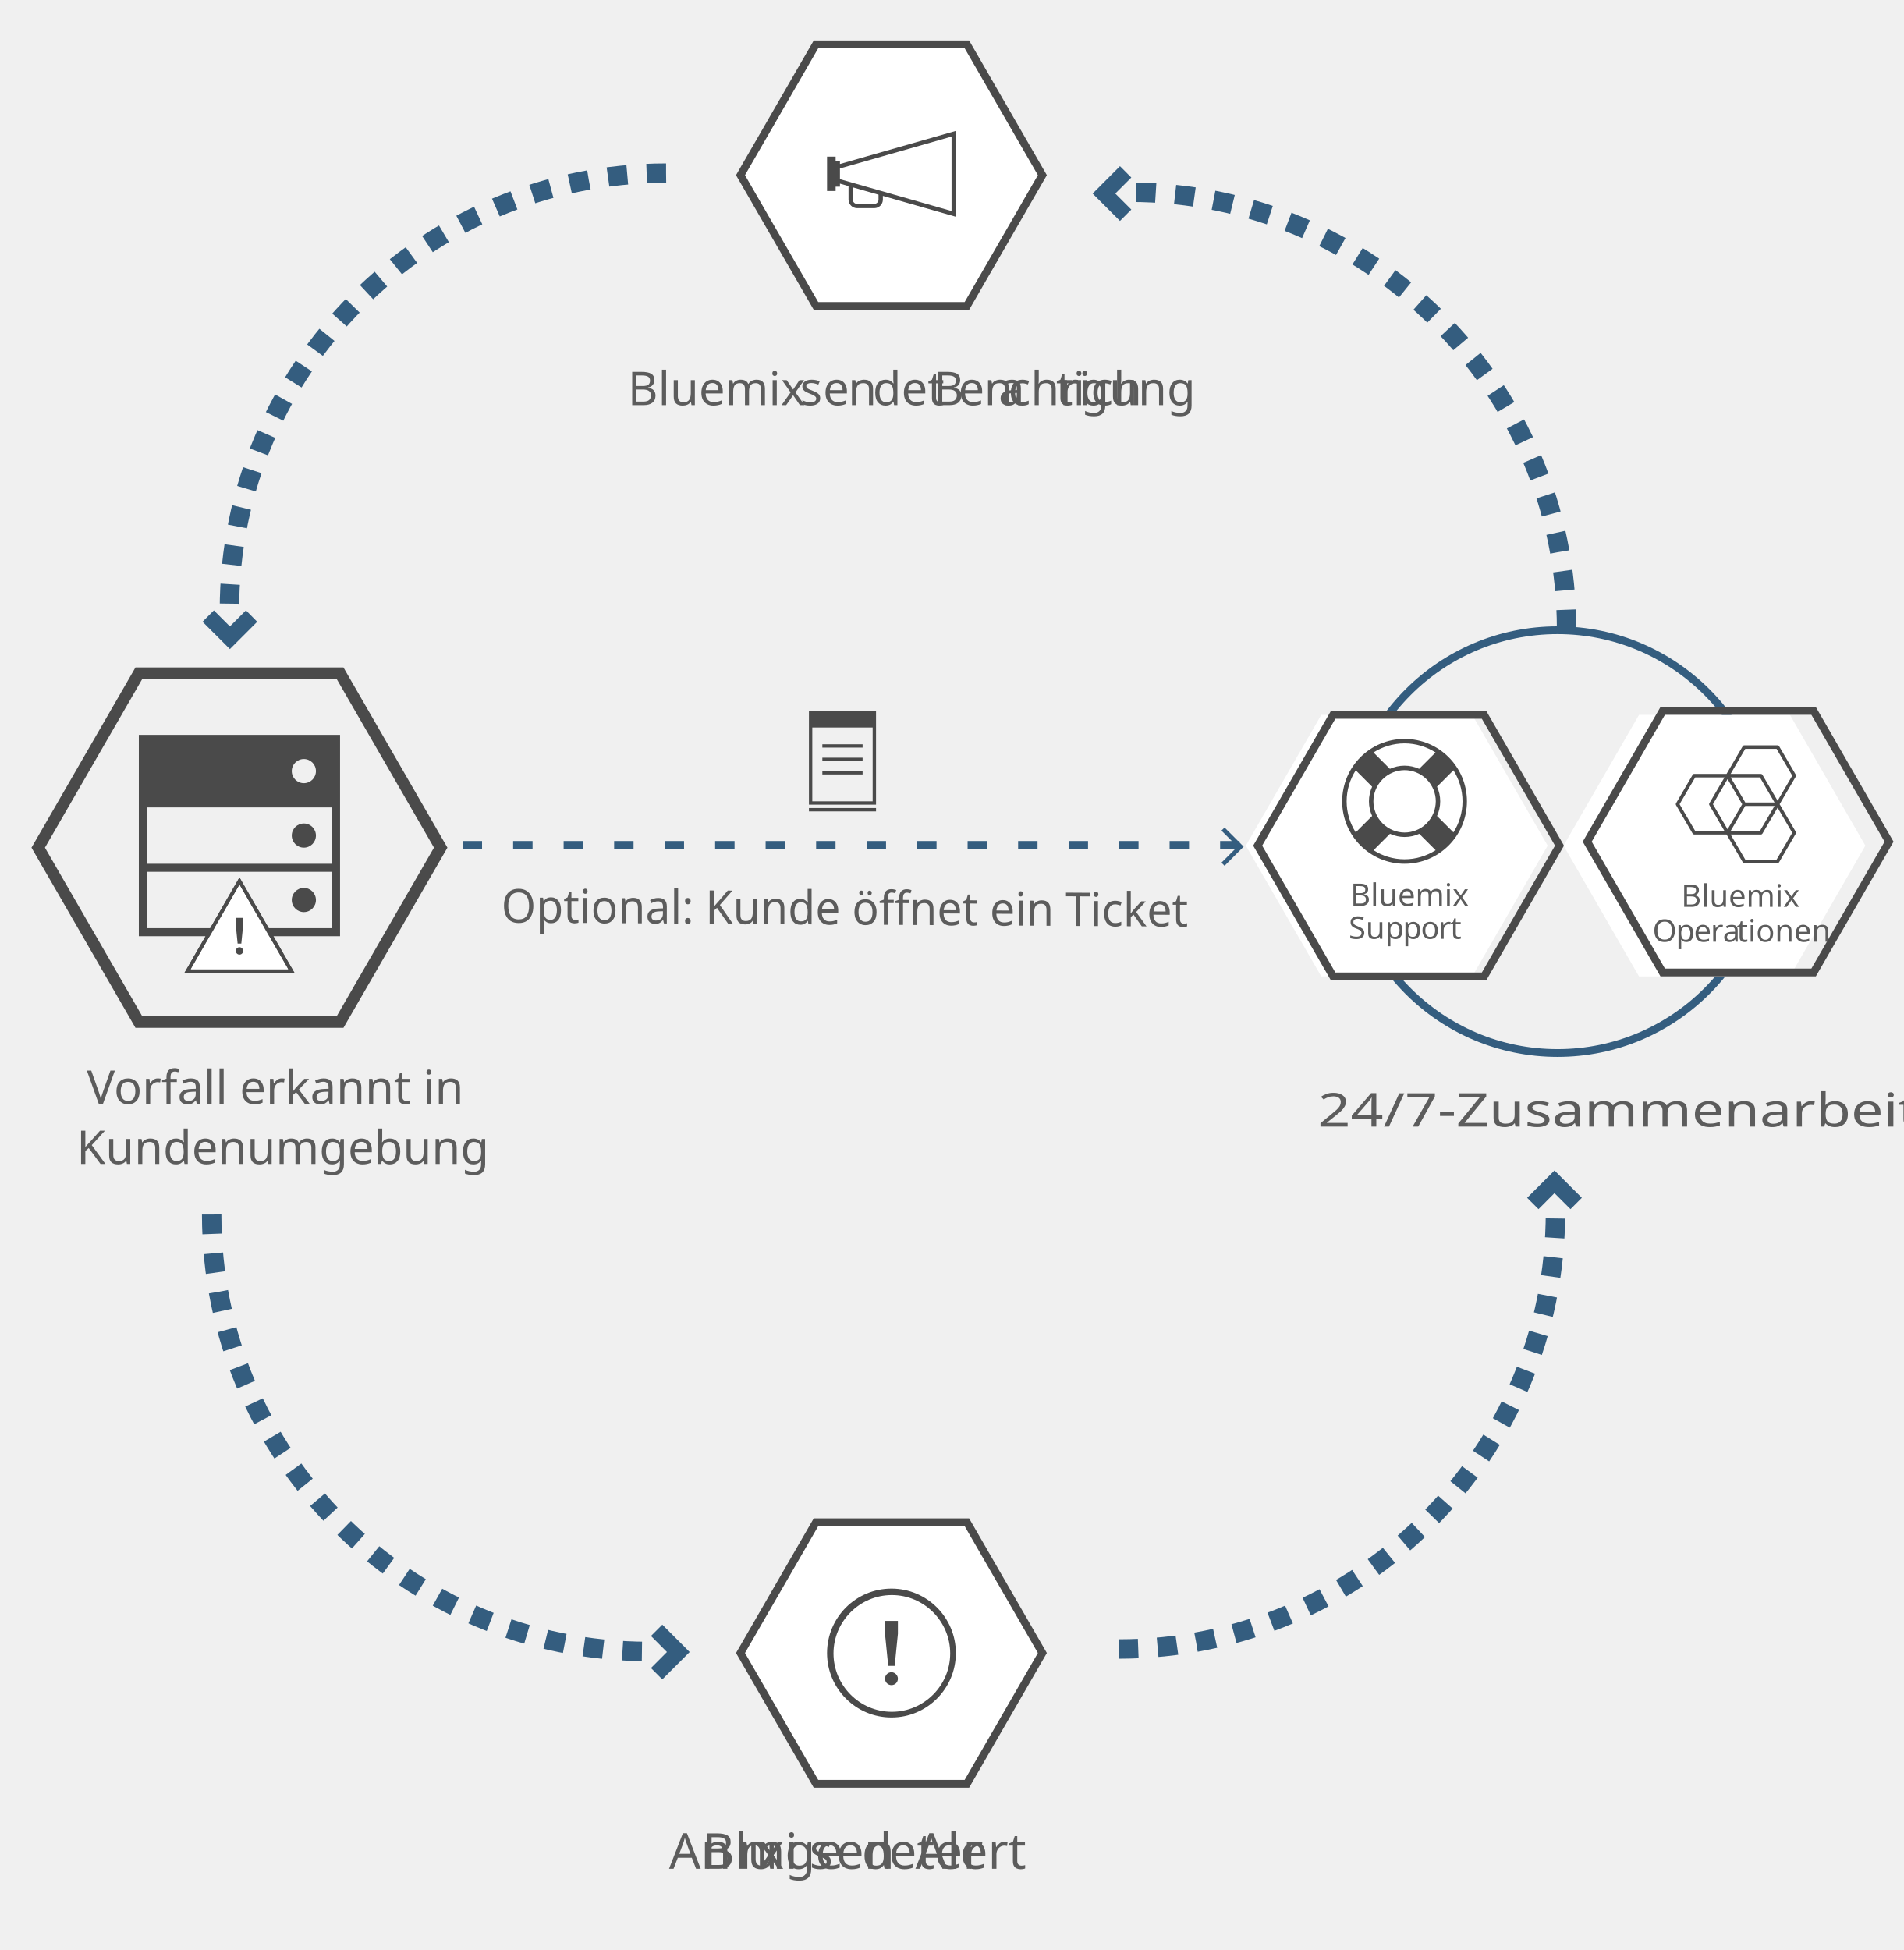
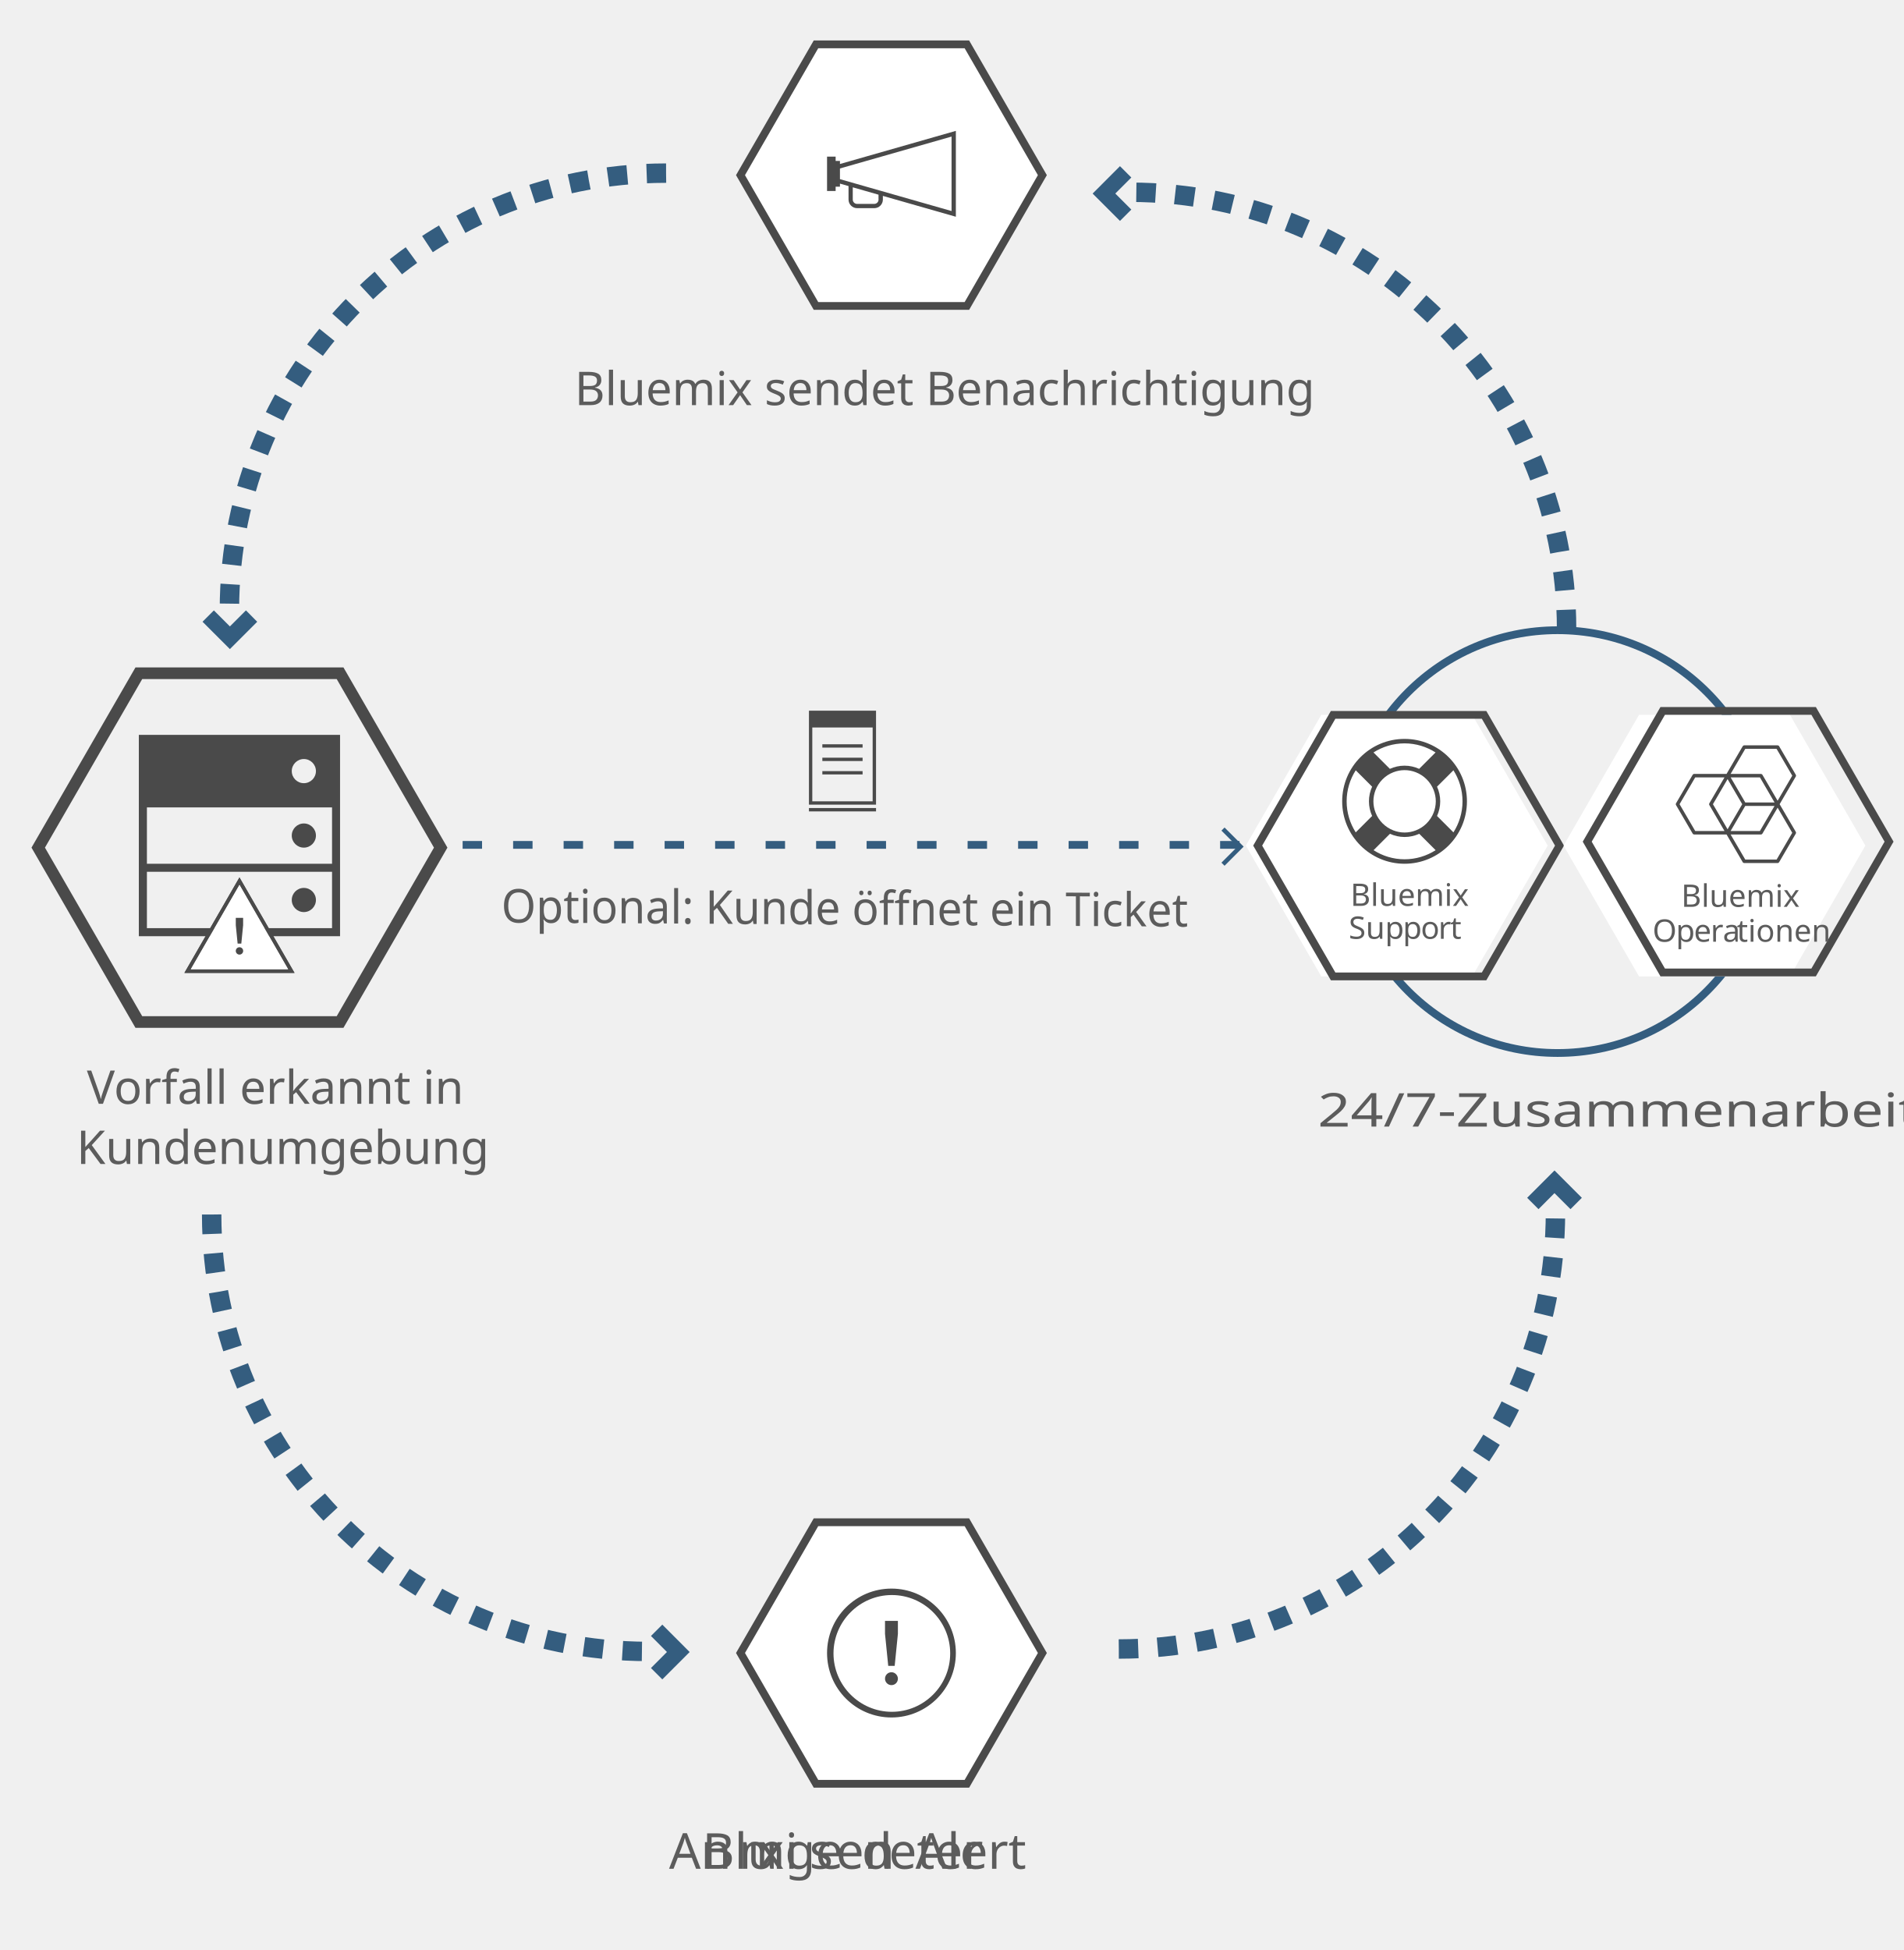
<svg xmlns="http://www.w3.org/2000/svg" xmlns:xlink="http://www.w3.org/1999/xlink" version="1.1" id="Layer_1" x="0px" y="0px" viewBox="0 0 490 502" style="enable-background:new 0 0 490 502;" xml:space="preserve" width="100%" height="100%">
  <defs id="defs831">
    <defs id="defs301">
      <rect y="0" x="0" height="502" width="490" id="SVGID_65_" />
    </defs>
    <clipPath id="SVGID_66_">
      <use height="502" width="490" y="0" x="0" id="use305" style="overflow:visible" xlink:href="#SVGID_65_" />
    </clipPath>
  </defs>
  <style type="text/css" id="style3">
	.st0{clip-path:url(#SVGID_2_);}
	.st1{clip-path:url(#SVGID_4_);fill:#4A4A4A;}
	.st2{clip-path:url(#SVGID_6_);}
	.st3{clip-path:url(#SVGID_8_);fill:#4A4A4A;}
	.st4{clip-path:url(#SVGID_10_);}
	.st5{clip-path:url(#SVGID_12_);fill:#4A4A4A;}
	.st6{clip-path:url(#SVGID_14_);}
	.st7{clip-path:url(#SVGID_16_);fill:#4A4A4A;}
	.st8{clip-path:url(#SVGID_18_);}
	.st9{clip-path:url(#SVGID_20_);fill:#4A4A4A;}
	.st10{clip-path:url(#SVGID_22_);}
	.st11{clip-path:url(#SVGID_24_);fill:#4A4A4A;}
	.st12{clip-path:url(#SVGID_26_);}
	.st13{clip-path:url(#SVGID_28_);fill:#4A4A4A;}
	.st14{clip-path:url(#SVGID_30_);}
	.st15{clip-path:url(#SVGID_32_);fill:#FFFFFF;}
	.st16{clip-path:url(#SVGID_34_);}
	.st17{clip-path:url(#SVGID_36_);fill:#4A4A4A;}
	.st18{clip-path:url(#SVGID_38_);}
	.st19{clip-path:url(#SVGID_40_);fill:#4A4A4A;}
	.st20{clip-path:url(#SVGID_42_);fill:none;stroke:#345D7F;stroke-width:2;stroke-miterlimit:10;}
	.st21{clip-path:url(#SVGID_44_);}
	.st22{clip-path:url(#SVGID_46_);fill:#FFFFFF;}
	.st23{clip-path:url(#SVGID_48_);fill:none;stroke:#4A4A4A;stroke-width:2;stroke-miterlimit:10;}
	.st24{clip-path:url(#SVGID_50_);}
	.st25{clip-path:url(#SVGID_52_);fill:#FFFFFF;}
	.st26{clip-path:url(#SVGID_54_);fill:none;stroke:#4A4A4A;stroke-width:2;stroke-miterlimit:10;}
	.st27{clip-path:url(#SVGID_56_);}
	.st28{clip-path:url(#SVGID_58_);fill:#FFFFFF;}
	.st29{clip-path:url(#SVGID_60_);fill:none;stroke:#4A4A4A;stroke-width:2;stroke-miterlimit:10;}
	.st30{clip-path:url(#SVGID_62_);}
	.st31{clip-path:url(#SVGID_64_);fill:#FFFFFF;}
	.st32{clip-path:url(#SVGID_66_);fill:none;stroke:#4A4A4A;stroke-width:2;stroke-miterlimit:10;}
	.st33{clip-path:url(#SVGID_66_);fill:none;stroke:#345D7F;stroke-width:2;stroke-miterlimit:10;stroke-dasharray:5,8,5,8;}
	.st34{clip-path:url(#SVGID_66_);}
	.st35{fill:#5C5C5C;}
	.st36{font-family:'HelvNeueRomanforIBM';}
	.st37{font-size:12px;}
	.st38{font-family:'HelvNeueBoldforIBM';}
	.st39{font-size:8px;}
	.st40{clip-path:url(#SVGID_68_);}
	.st41{clip-path:url(#SVGID_70_);fill:#4A4A4A;}
	.st42{clip-path:url(#SVGID_72_);fill:none;stroke:#345D7F;stroke-width:5;stroke-miterlimit:10;stroke-dasharray:5,5,5,5;}
	.st43{clip-path:url(#SVGID_72_);fill:none;stroke:#4A4A4A;stroke-width:3;stroke-miterlimit:10;}
	.st44{clip-path:url(#SVGID_72_);}
	.st45{clip-path:url(#SVGID_74_);}
	.st46{clip-path:url(#SVGID_76_);fill:#4A4A4A;}
	.st47{clip-path:url(#SVGID_78_);}
	.st48{clip-path:url(#SVGID_80_);fill:#4A4A4A;}
	.st49{font-size:12.763px;}
	.st50{clip-path:url(#SVGID_82_);}
	.st51{clip-path:url(#SVGID_84_);enable-background:new    ;}
	.st52{clip-path:url(#SVGID_86_);}
	.st53{clip-path:url(#SVGID_88_);}
	.st54{clip-path:url(#SVGID_90_);fill:#4A4A4A;}
	.st55{clip-path:url(#SVGID_92_);}
	.st56{clip-path:url(#SVGID_94_);fill:#4A4A4A;}
	.st57{clip-path:url(#SVGID_96_);}
	.st58{clip-path:url(#SVGID_98_);fill:#4A4A4A;}
	.st59{clip-path:url(#SVGID_100_);}
	.st60{clip-path:url(#SVGID_102_);fill:#4A4A4A;}
	.st61{clip-path:url(#SVGID_104_);}
	.st62{clip-path:url(#SVGID_106_);fill:#4A4A4A;}
	.st63{clip-path:url(#SVGID_108_);}
	.st64{clip-path:url(#SVGID_110_);fill:#4A4A4A;}
	.st65{clip-path:url(#SVGID_112_);}
	.st66{clip-path:url(#SVGID_114_);fill:#FF5003;}
	.st67{fill:none;stroke:#345D7F;stroke-width:3;stroke-miterlimit:10;}
	.st68{clip-path:url(#SVGID_116_);}
	.st69{clip-path:url(#SVGID_118_);fill:#345D7F;}
	.st70{clip-path:url(#SVGID_120_);}
	.st71{clip-path:url(#SVGID_122_);fill:#345D7F;}
	.st72{clip-path:url(#SVGID_124_);}
	.st73{clip-path:url(#SVGID_126_);fill:#345D7F;}
	.st74{clip-path:url(#SVGID_128_);}
	.st75{clip-path:url(#SVGID_130_);fill:#345D7F;}
</style>
  <g id="g483">
    <defs id="defs485">
      <rect id="SVGID_71_" width="490" height="502" x="0" y="0" />
    </defs>
    <clipPath id="SVGID_72_">
      <use xlink:href="#SVGID_71_" style="overflow:visible" id="use489" x="0" y="0" width="490" height="502" />
    </clipPath>
    <path class="st42" d="m 288.02,424.51 c 62.08,0 112.41,-50.36 112.41,-112.48" id="path491" clip-path="url(#SVGID_72_)" style="fill:none;stroke:#345d7f;stroke-width:5;stroke-miterlimit:10;stroke-dasharray:5, 5, 5, 5" />
    <path class="st42" d="M 403.29,161.97 C 403.29,99.85 352.96,49.49 290.88,49.49" id="path493" clip-path="url(#SVGID_72_)" style="fill:none;stroke:#345d7f;stroke-width:5;stroke-miterlimit:10;stroke-dasharray:5, 5, 5, 5" />
    <path class="st42" d="m 54.49,312.66 c 0,62.12 50.33,112.48 112.41,112.48" id="path495" clip-path="url(#SVGID_72_)" style="fill:none;stroke:#345d7f;stroke-width:5;stroke-miterlimit:10;stroke-dasharray:5, 5, 5, 5" />
    <path class="st42" d="M 171.47,44.57 C 109.39,44.57 59.06,94.93 59.06,157.05" id="path497" clip-path="url(#SVGID_72_)" style="fill:none;stroke:#345d7f;stroke-width:5;stroke-miterlimit:10;stroke-dasharray:5, 5, 5, 5" />
    <polygon class="st43" points="35.74,263.1 9.84,218.21 35.74,173.32 87.55,173.32 113.45,218.21 87.55,263.1 " id="polygon499" clip-path="url(#SVGID_72_)" style="fill:none;stroke:#4a4a4a;stroke-width:3;stroke-miterlimit:10" />
    <g class="st44" id="g501" clip-path="url(#SVGID_72_)">
-       <text transform="translate(161.5913,104.2935)" id="text503">
-         <tspan x="0" y="0" class="st35 st36 st37" id="tspan505" style="font-size:12px;fill:#5c5c5c;font-family:HelvNeueRomanforIBM">Bluemix </tspan>
-         <tspan x="44.35" y="0" class="st35 st36 st37" id="tspan507" style="font-size:12px;fill:#5c5c5c;font-family:HelvNeueRomanforIBM">s</tspan>
-         <tspan x="50.27" y="0" class="st35 st36 st37" id="tspan509" style="font-size:12px;fill:#5c5c5c;font-family:HelvNeueRomanforIBM">e</tspan>
-         <tspan x="56.72" y="0" class="st35 st36 st37" id="tspan511" style="font-size:12px;fill:#5c5c5c;font-family:HelvNeueRomanforIBM">n</tspan>
-         <tspan x="63.07" y="0" class="st35 st36 st37" id="tspan513" style="font-size:12px;fill:#5c5c5c;font-family:HelvNeueRomanforIBM">det </tspan>
-         <tspan x="78.73" y="0" class="st35 st36 st37" id="tspan515" style="font-size:12px;fill:#5c5c5c;font-family:HelvNeueRomanforIBM">B</tspan>
-         <tspan x="85.09" y="0" class="st35 st36 st37" id="tspan517" style="font-size:12px;fill:#5c5c5c;font-family:HelvNeueRomanforIBM">e</tspan>
-         <tspan x="91.75" y="0" class="st35 st36 st37" id="tspan519" style="font-size:12px;fill:#5c5c5c;font-family:HelvNeueRomanforIBM">n</tspan>
-         <tspan x="95.45" y="0" class="st35 st36 st37" id="tspan521" style="font-size:12px;fill:#5c5c5c;font-family:HelvNeueRomanforIBM">a</tspan>
-         <tspan x="97.98" y="0" class="st35 st36 st37" id="tspan523" style="font-size:12px;fill:#5c5c5c;font-family:HelvNeueRomanforIBM">chrich</tspan>
-         <tspan x="110.29" y="0" class="st35 st36 st37" id="tspan525" style="font-size:12px;fill:#5c5c5c;font-family:HelvNeueRomanforIBM">ti</tspan>
-         <tspan x="116.59" y="0" class="st35 st36 st37" id="tspan527" style="font-size:12px;fill:#5c5c5c;font-family:HelvNeueRomanforIBM">gung</tspan>
+       <text id="text503" x="147.942" y="104.293">
+         <tspan x="147.942" y="104.293" class="st35 st36 st37" id="tspan505" style="font-size:12px;fill:#5c5c5c;font-family:HelvNeueRomanforIBM">Bluemix sendet Benachrichtigung</tspan>
      </text>
    </g>
  </g>
  <g id="g7">
    <defs id="defs9">
      <path id="SVGID_1_" d="M78.22,195.4c1.72,0,3.11,1.39,3.11,3.11c0,1.72-1.39,3.11-3.11,3.11c-1.72,0-3.11-1.39-3.11-3.11    C75.11,196.8,76.51,195.4,78.22,195.4z M85.47,222.36H37.82v-14.51h47.66V222.36z M85.47,238.94H37.82v-14.51h47.66V238.94z     M35.74,189.18v16.59v2.07v14.51v2.07v16.59h51.8v-16.59v-2.07v-14.51v-2.07v-16.59H35.74z" />
    </defs>
    <clipPath id="SVGID_2_">
      <use xlink:href="#SVGID_1_" style="overflow:visible;" id="use13" />
    </clipPath>
    <g class="st0" id="g15" clip-path="url(#SVGID_2_)">
      <defs id="defs17">
        <rect id="SVGID_3_" width="490" height="502" />
      </defs>
      <clipPath id="SVGID_4_">
        <use xlink:href="#SVGID_3_" style="overflow:visible;" id="use21" />
      </clipPath>
      <rect x="30.74" y="184.18" class="st1" width="61.8" height="61.83" id="rect23" clip-path="url(#SVGID_4_)" />
    </g>
  </g>
  <g id="g25">
    <defs id="defs27">
      <circle id="SVGID_5_" cx="78.22" cy="215.1" r="3.11" />
    </defs>
    <clipPath id="SVGID_6_">
      <use xlink:href="#SVGID_5_" style="overflow:visible;" id="use31" />
    </clipPath>
    <g class="st2" id="g33" clip-path="url(#SVGID_6_)">
      <defs id="defs35">
        <rect id="SVGID_7_" width="490" height="502" />
      </defs>
      <clipPath id="SVGID_8_">
        <use xlink:href="#SVGID_7_" style="overflow:visible;" id="use39" />
      </clipPath>
      <rect x="70.11" y="206.99" class="st3" width="16.22" height="16.22" id="rect41" clip-path="url(#SVGID_8_)" />
    </g>
  </g>
  <g id="g43">
    <defs id="defs45">
      <circle id="SVGID_9_" cx="78.22" cy="231.69" r="3.11" />
    </defs>
    <clipPath id="SVGID_10_">
      <use xlink:href="#SVGID_9_" style="overflow:visible;" id="use49" />
    </clipPath>
    <g class="st4" id="g51" clip-path="url(#SVGID_10_)">
      <defs id="defs53">
        <rect id="SVGID_11_" width="490" height="502" />
      </defs>
      <clipPath id="SVGID_12_">
        <use xlink:href="#SVGID_11_" style="overflow:visible;" id="use57" />
      </clipPath>
      <rect x="70.11" y="223.58" class="st5" width="16.22" height="16.22" id="rect59" clip-path="url(#SVGID_12_)" />
    </g>
  </g>
  <g id="g61">
    <defs id="defs63">
      <path id="SVGID_13_" d="M61.65,227.78l12.54,21.75H49.1L61.65,227.78z M61.64,225.88l-14.18,24.59h28.36L61.64,225.88z" />
    </defs>
    <clipPath id="SVGID_14_">
      <use xlink:href="#SVGID_13_" style="overflow:visible;" id="use67" />
    </clipPath>
    <g class="st6" id="g69" clip-path="url(#SVGID_14_)">
      <defs id="defs71">
        <rect id="SVGID_15_" width="490" height="502" />
      </defs>
      <clipPath id="SVGID_16_">
        <use xlink:href="#SVGID_15_" style="overflow:visible;" id="use75" />
      </clipPath>
      <rect x="42.47" y="220.88" class="st7" width="38.36" height="34.59" id="rect77" clip-path="url(#SVGID_16_)" />
    </g>
  </g>
  <g id="g79">
    <defs id="defs81">
      <path id="SVGID_17_" d="M61.65,227.78l12.54,21.75H49.1L61.65,227.78z M61.65,225.88l-14.18,24.59h28.36L61.65,225.88z" />
    </defs>
    <clipPath id="SVGID_18_">
      <use xlink:href="#SVGID_17_" style="overflow:visible;" id="use85" />
    </clipPath>
    <g class="st8" id="g87" clip-path="url(#SVGID_18_)">
      <defs id="defs89">
        <rect id="SVGID_19_" width="490" height="502" />
      </defs>
      <clipPath id="SVGID_20_">
        <use xlink:href="#SVGID_19_" style="overflow:visible;" id="use93" />
      </clipPath>
      <rect x="42.47" y="220.88" class="st9" width="38.36" height="34.59" id="rect95" clip-path="url(#SVGID_20_)" />
    </g>
  </g>
  <g id="g97">
    <defs id="defs99">
      <polygon id="SVGID_21_" points="60.7,236.29 60.7,238.18 61.17,242.91 62.12,242.91 62.59,238.18 62.59,236.29   " />
    </defs>
    <clipPath id="SVGID_22_">
      <use xlink:href="#SVGID_21_" style="overflow:visible;" id="use103" />
    </clipPath>
    <g class="st10" id="g105" clip-path="url(#SVGID_22_)">
      <defs id="defs107">
        <rect id="SVGID_23_" width="490" height="502" />
      </defs>
      <clipPath id="SVGID_24_">
        <use xlink:href="#SVGID_23_" style="overflow:visible;" id="use111" />
      </clipPath>
      <rect x="55.7" y="231.29" class="st11" width="11.89" height="16.62" id="rect113" clip-path="url(#SVGID_24_)" />
    </g>
  </g>
  <g id="g115">
    <defs id="defs117">
      <circle id="SVGID_25_" cx="61.65" cy="244.8" r="0.95" />
    </defs>
    <clipPath id="SVGID_26_">
      <use xlink:href="#SVGID_25_" style="overflow:visible;" id="use121" />
    </clipPath>
    <g class="st12" id="g123" clip-path="url(#SVGID_26_)">
      <defs id="defs125">
        <rect id="SVGID_27_" width="490" height="502" />
      </defs>
      <clipPath id="SVGID_28_">
        <use xlink:href="#SVGID_27_" style="overflow:visible;" id="use129" />
      </clipPath>
      <rect x="55.7" y="238.86" class="st13" width="11.89" height="11.89" id="rect131" clip-path="url(#SVGID_28_)" />
    </g>
  </g>
  <g id="g133">
    <defs id="defs135">
      <polygon id="SVGID_29_" points="61.65,227.78 74.19,249.53 49.1,249.53   " />
    </defs>
    <clipPath id="SVGID_30_">
      <use xlink:href="#SVGID_29_" style="overflow:visible;" id="use139" />
    </clipPath>
    <g class="st14" id="g141" clip-path="url(#SVGID_30_)">
      <defs id="defs143">
        <rect id="SVGID_31_" width="490" height="502" />
      </defs>
      <clipPath id="SVGID_32_">
        <use xlink:href="#SVGID_31_" style="overflow:visible;" id="use147" />
      </clipPath>
      <rect x="44.1" y="222.78" class="st15" width="35.09" height="31.75" id="rect149" clip-path="url(#SVGID_32_)" />
    </g>
  </g>
  <g id="g151">
    <defs id="defs153">
      <polygon id="SVGID_33_" points="60.7,236.29 60.7,238.18 61.17,242.91 62.12,242.91 62.59,238.18 62.59,236.29   " />
    </defs>
    <clipPath id="SVGID_34_">
      <use xlink:href="#SVGID_33_" style="overflow:visible;" id="use157" />
    </clipPath>
    <g class="st16" id="g159" clip-path="url(#SVGID_34_)">
      <defs id="defs161">
        <rect id="SVGID_35_" width="490" height="502" />
      </defs>
      <clipPath id="SVGID_36_">
        <use xlink:href="#SVGID_35_" style="overflow:visible;" id="use165" />
      </clipPath>
      <rect x="55.7" y="231.29" class="st17" width="11.89" height="16.62" id="rect167" clip-path="url(#SVGID_36_)" />
    </g>
  </g>
  <g id="g169">
    <defs id="defs171">
      <circle id="SVGID_37_" cx="61.65" cy="244.8" r="0.95" />
    </defs>
    <clipPath id="SVGID_38_">
      <use xlink:href="#SVGID_37_" style="overflow:visible;" id="use175" />
    </clipPath>
    <g class="st18" id="g177" clip-path="url(#SVGID_38_)">
      <defs id="defs179">
        <rect id="SVGID_39_" width="490" height="502" />
      </defs>
      <clipPath id="SVGID_40_">
        <use xlink:href="#SVGID_39_" style="overflow:visible;" id="use183" />
      </clipPath>
      <rect x="55.7" y="238.86" class="st19" width="11.89" height="11.89" id="rect185" clip-path="url(#SVGID_40_)" />
    </g>
  </g>
  <g id="g187">
    <defs id="defs189">
      <rect id="SVGID_41_" width="490" height="502" />
    </defs>
    <clipPath id="SVGID_42_">
      <use xlink:href="#SVGID_41_" style="overflow:visible;" id="use193" />
    </clipPath>
    <ellipse class="st20" cx="400.96" cy="216.66" rx="54.39" ry="54.42" id="ellipse195" clip-path="url(#SVGID_42_)" />
  </g>
  <g id="g197" transform="translate(-3.047749,-1.1544103e-8)">
    <defs id="defs199">
      <polygon id="SVGID_43_" points="343.19,251.36 323.77,217.69 343.19,184.03 382.05,184.03 401.47,217.69 382.05,251.36 " />
    </defs>
    <clipPath id="SVGID_44_">
      <use xlink:href="#SVGID_43_" style="overflow:visible" id="use203" x="0" y="0" width="490" height="502" />
    </clipPath>
    <g class="st21" id="g205" clip-path="url(#SVGID_44_)">
      <defs id="defs207">
        <rect id="SVGID_45_" width="490" height="502" x="0" y="0" />
      </defs>
      <clipPath id="SVGID_46_">
        <use xlink:href="#SVGID_45_" style="overflow:visible" id="use211" x="0" y="0" width="490" height="502" />
      </clipPath>
      <rect x="318.77" y="179.03" class="st22" width="87.7" height="77.33" id="rect213" clip-path="url(#SVGID_46_)" style="fill:#ffffff" />
    </g>
  </g>
  <g id="g215">
    <defs id="defs217">
      <rect id="SVGID_47_" width="490" height="502" />
    </defs>
    <clipPath id="SVGID_48_">
      <use xlink:href="#SVGID_47_" style="overflow:visible;" id="use221" />
    </clipPath>
    <polygon class="st23" points="401.47,217.69 382.05,251.36 343.19,251.36 323.77,217.69 343.19,184.03 382.05,184.03  " id="polygon223" clip-path="url(#SVGID_48_)" />
  </g>
  <g id="g225">
    <defs id="defs227">
      <polygon id="SVGID_49_" points="268.34,45.09 248.91,78.76 210.06,78.76 190.63,45.09 210.06,11.42 248.91,11.42   " />
    </defs>
    <clipPath id="SVGID_50_">
      <use xlink:href="#SVGID_49_" style="overflow:visible;" id="use231" />
    </clipPath>
    <g class="st24" id="g233" clip-path="url(#SVGID_50_)">
      <defs id="defs235">
        <rect id="SVGID_51_" width="490" height="502" />
      </defs>
      <clipPath id="SVGID_52_">
        <use xlink:href="#SVGID_51_" style="overflow:visible;" id="use239" />
      </clipPath>
      <rect x="185.63" y="6.42" class="st25" width="87.7" height="77.33" id="rect241" clip-path="url(#SVGID_52_)" />
    </g>
  </g>
  <g id="g243">
    <defs id="defs245">
      <rect id="SVGID_53_" width="490" height="502" />
    </defs>
    <clipPath id="SVGID_54_">
      <use xlink:href="#SVGID_53_" style="overflow:visible;" id="use249" />
    </clipPath>
    <polygon class="st26" points="268.34,45.09 248.91,78.76 210.06,78.76 190.63,45.09 210.06,11.42 248.91,11.42  " id="polygon251" clip-path="url(#SVGID_54_)" />
  </g>
  <g id="g253">
    <defs id="defs255">
      <polygon id="SVGID_55_" points="248.91,459.21 210.06,459.21 190.63,425.54 210.06,391.88 248.91,391.88 268.34,425.54   " />
    </defs>
    <clipPath id="SVGID_56_">
      <use xlink:href="#SVGID_55_" style="overflow:visible;" id="use259" />
    </clipPath>
    <g class="st27" id="g261" clip-path="url(#SVGID_56_)">
      <defs id="defs263">
        <rect id="SVGID_57_" width="490" height="502" />
      </defs>
      <clipPath id="SVGID_58_">
        <use xlink:href="#SVGID_57_" style="overflow:visible;" id="use267" />
      </clipPath>
      <rect x="185.63" y="386.88" class="st28" width="87.7" height="77.33" id="rect269" clip-path="url(#SVGID_58_)" />
    </g>
  </g>
  <g id="g271">
    <defs id="defs273">
      <rect id="SVGID_59_" width="490" height="502" />
    </defs>
    <clipPath id="SVGID_60_">
      <use xlink:href="#SVGID_59_" style="overflow:visible;" id="use277" />
    </clipPath>
    <polygon class="st29" points="248.91,459.21 210.06,459.21 190.63,425.54 210.06,391.88 248.91,391.88 268.34,425.54  " id="polygon279" clip-path="url(#SVGID_60_)" />
  </g>
  <g id="g281">
    <defs id="defs283">
      <polygon id="SVGID_61_" points="480.21,217.69 460.79,251.36 421.94,251.36 402.51,217.69 421.94,184.03 460.79,184.03   " />
    </defs>
    <clipPath id="SVGID_62_">
      <use xlink:href="#SVGID_61_" style="overflow:visible;" id="use287" />
    </clipPath>
    <g class="st30" id="g289" clip-path="url(#SVGID_62_)">
      <defs id="defs291">
        <rect id="SVGID_63_" width="490" height="502" />
      </defs>
      <clipPath id="SVGID_64_">
        <use xlink:href="#SVGID_63_" style="overflow:visible;" id="use295" />
      </clipPath>
      <rect x="397.51" y="179.03" class="st31" width="87.7" height="77.33" id="rect297" clip-path="url(#SVGID_64_)" />
    </g>
  </g>
  <polygon style="fill:none;stroke:#4a4a4a;stroke-width:2;stroke-miterlimit:10" clip-path="url(#SVGID_66_)" id="polygon307" points="402.51,217.69 421.94,184.03 460.79,184.03 480.21,217.69 460.79,251.36 421.94,251.36 " class="st32" transform="translate(6.095497,-1.015916)" />
  <line style="fill:none;stroke:#345d7f;stroke-width:2;stroke-miterlimit:10;stroke-dasharray:5, 8, 5, 8" clip-path="url(#SVGID_66_)" id="line309" y2="218.52" x2="320.21" y1="218.52" x1="113" class="st33" transform="translate(6.095497,-1.015916)" />
  <g clip-path="url(#SVGID_66_)" id="g311" class="st34" transform="matrix(0.9550273,0.0057841,0,1,6.095497,-2.271875)">
    <text id="text313" transform="translate(128.7402,239)">
      <tspan style="font-size:12px;fill:#5c5c5c;font-family:HelvNeueRomanforIBM" id="tspan315" class="st35 st36 st37" y="0" x="0">Optional: Kunde öffnet ein Ticket </tspan>
    </text>
  </g>
  <g clip-path="url(#SVGID_66_)" id="g345" class="st34" transform="translate(3.2683887e-8,-0.5079581)">
    <text id="text347" transform="translate(19.5059,284.6728)">
      <tspan style="font-size:12px;fill:#5c5c5c;font-family:HelvNeueRomanforIBM" id="tspan351" class="st35 st36 st37" y="0" x="2.86">Vorfall erkannt in </tspan>
    </text>
  </g>
  <g clip-path="url(#SVGID_66_)" id="g373" class="st34" transform="translate(6.095497,-1.015916)">
    <text id="text375" x="0.833" y="300.657">
      <tspan style="font-size:12px;fill:#5c5c5c;font-family:HelvNeueRomanforIBM" id="tspan379" class="st35 st36 st37" y="300.657" x="13.623">Kundenumgebung</tspan>
    </text>
  </g>
  <g clip-path="url(#SVGID_66_)" id="g405" class="st34" transform="translate(6.095497,-1.015916)">
    <text id="text407" transform="scale(1.110241,0.9007051)" x="300.047" y="323.124" style="font-size:13.323px">
      <tspan style="font-size:13.323px;fill:#5c5c5c;font-family:HelvNeueRomanforIBM" id="tspan409" class="st35 st36 st37" y="323.124" x="300.047">24/7-Zusammenarbeit</tspan>
    </text>
  </g>
  <g clip-path="url(#SVGID_66_)" id="g429" class="st34" transform="translate(6.095497,-1.015916)">
    <text style="font-size:8px;fill:#5c5c5c;font-family:HelvNeueBoldforIBM" id="text431" class="st35 st38 st39" transform="translate(426.6889,234.468)">Bluemix</text>
  </g>
  <g clip-path="url(#SVGID_66_)" id="g433" class="st34" transform="translate(3.047749,-2.031832)">
    <text id="text435" transform="translate(422.3652,244.468)">
      <tspan style="font-size:8px;fill:#5c5c5c;font-family:HelvNeueRomanforIBM" id="tspan437" class="st35 st36 st39" y="0" x="0">O</tspan>
      <tspan style="font-size:8px;fill:#5c5c5c;font-family:HelvNeueRomanforIBM" id="tspan439" class="st35 st36 st39" y="0" x="6">p</tspan>
      <tspan style="font-size:8px;fill:#5c5c5c;font-family:HelvNeueRomanforIBM" id="tspan441" class="st35 st36 st39" y="0" x="10.64">e</tspan>
      <tspan style="font-size:8px;fill:#5c5c5c;font-family:HelvNeueRomanforIBM" id="tspan443" class="st35 st36 st39" y="0" x="14.94">ra</tspan>
      <tspan style="font-size:8px;fill:#5c5c5c;font-family:HelvNeueRomanforIBM" id="tspan445" class="st35 st36 st39" y="0" x="21.69">tionen</tspan>
    </text>
  </g>
  <g clip-path="url(#SVGID_66_)" id="g447" class="st34" transform="translate(3.2683887e-8,-1.015916)">
    <text style="font-size:8px;fill:#5c5c5c;font-family:HelvNeueBoldforIBM" id="text449" class="st35 st38 st39" transform="translate(347.6339,234.2215)">Bluemix</text>
  </g>
  <g clip-path="url(#SVGID_66_)" id="g451" class="st34" transform="translate(-1.015916,-2.539791)">
    <text id="text453" transform="translate(348.2179,244.2215)">
      <tspan style="font-size:8px;fill:#5c5c5c;font-family:HelvNeueRomanforIBM" id="tspan455" class="st35 st36 st39" y="0" x="0">Sup</tspan>
      <tspan style="font-size:8px;fill:#5c5c5c;font-family:HelvNeueRomanforIBM" id="tspan457" class="st35 st36 st39" y="0" x="13.92">p</tspan>
      <tspan style="font-size:8px;fill:#5c5c5c;font-family:HelvNeueRomanforIBM" id="tspan459" class="st35 st36 st39" y="0" x="18.55">o</tspan>
      <tspan style="font-size:8px;fill:#5c5c5c;font-family:HelvNeueRomanforIBM" id="tspan461" class="st35 st36 st39" y="0" x="23.06">r</tspan>
      <tspan style="font-size:8px;fill:#5c5c5c;font-family:HelvNeueRomanforIBM" id="tspan463" class="st35 st36 st39" y="0" x="26.14">t</tspan>
    </text>
  </g>
  <g id="g465">
    <defs id="defs467">
      <path id="SVGID_67_" d="M369.94,210.06c0.52-1.15,0.82-2.43,0.82-3.77c0-1.35-0.3-2.62-0.82-3.77l4.22-4.22    c1.47,2.31,2.34,5.05,2.34,7.99s-0.87,5.68-2.34,7.99L369.94,210.06z M369.07,209.19c-0.82,2.1-2.48,3.77-4.58,4.58    c-0.9,0.35-1.88,0.55-2.9,0.55c-1.02,0-2-0.2-2.9-0.55c-2.1-0.82-3.76-2.48-4.58-4.58c-0.35-0.9-0.55-1.88-0.55-2.9    c0-1.02,0.2-2,0.55-2.9c0.82-2.1,2.48-3.77,4.58-4.58c0.9-0.35,1.88-0.55,2.9-0.55c1.02,0,2,0.2,2.9,0.55    c2.1,0.82,3.76,2.48,4.58,4.58c0.35,0.9,0.55,1.88,0.55,2.9C369.61,207.31,369.42,208.29,369.07,209.19z M361.58,221.21    c-2.94,0-5.67-0.87-7.98-2.34l4.22-4.22c1.15,0.52,2.43,0.82,3.77,0.82c1.34,0,2.62-0.3,3.77-0.82l4.22,4.22    C367.26,220.34,364.52,221.21,361.58,221.21z M353.23,210.06l-4.22,4.22c-1.47-2.31-2.34-5.05-2.34-7.99s0.87-5.68,2.34-7.99    l4.22,4.22c-0.52,1.15-0.82,2.43-0.82,3.77C352.41,207.63,352.71,208.91,353.23,210.06z M361.58,191.37    c2.94,0,5.67,0.87,7.98,2.34l-4.22,4.22c-1.15-0.52-2.43-0.82-3.77-0.82c-1.34,0-2.62,0.3-3.77,0.82l-4.22-4.22    C355.91,192.24,358.65,191.37,361.58,191.37z M361.58,190.22c-8.87,0-16.06,7.19-16.06,16.07c0,8.87,7.19,16.07,16.06,16.07    c8.87,0,16.06-7.19,16.06-16.07C377.64,197.42,370.45,190.22,361.58,190.22z" />
    </defs>
    <clipPath id="SVGID_68_">
      <use xlink:href="#SVGID_67_" style="overflow:visible;" id="use471" />
    </clipPath>
    <g class="st40" id="g473" clip-path="url(#SVGID_68_)">
      <defs id="defs475">
        <rect id="SVGID_69_" width="490" height="502" />
      </defs>
      <clipPath id="SVGID_70_">
        <use xlink:href="#SVGID_69_" style="overflow:visible;" id="use479" />
      </clipPath>
      <rect x="340.53" y="185.22" class="st41" width="42.12" height="42.14" id="rect481" clip-path="url(#SVGID_70_)" />
    </g>
  </g>
  <g id="g529">
    <defs id="defs531">
      <path id="SVGID_73_" d="M244.96,54.33l-28.73-8.21v-2.75l28.73-8.21V54.33z M226.17,51.38c0,0.61-0.5,1.11-1.11,1.11h-4.42    c-0.61,0-1.11-0.5-1.11-1.11v-3.16l6.63,1.9V51.38z M216.23,42.22v-0.79h-1.11v-1.11h-2.21v8.85h2.21v-1.11h1.11v-0.79l2.21,0.63    v3.48c0,1.22,0.99,2.21,2.21,2.21h4.42c1.22,0,2.21-0.99,2.21-2.21v-0.95l18.79,5.37V33.69L216.23,42.22z" />
    </defs>
    <clipPath id="SVGID_74_">
      <use xlink:href="#SVGID_73_" style="overflow:visible;" id="use535" />
    </clipPath>
    <g class="st45" id="g537" clip-path="url(#SVGID_74_)">
      <defs id="defs539">
        <rect id="SVGID_75_" width="490" height="502" />
      </defs>
      <clipPath id="SVGID_76_">
        <use xlink:href="#SVGID_75_" style="overflow:visible;" id="use543" />
      </clipPath>
      <rect x="207.91" y="28.69" class="st46" width="43.15" height="32.12" id="rect545" clip-path="url(#SVGID_76_)" />
    </g>
  </g>
  <g id="g547">
    <defs id="defs549">
      <path id="SVGID_77_" d="M229.59,440.68c-8.26,0-15.02-6.76-15.02-15.03s6.76-15.03,15.02-15.03s15.02,6.73,15.02,15.03    C244.61,433.92,237.86,440.68,229.59,440.68z M229.49,408.96c-9.15,0-16.58,7.43-16.58,16.59c0,9.16,7.43,16.59,16.58,16.59    s16.58-7.43,16.58-16.59C246.06,416.39,238.64,408.96,229.49,408.96z M227.83,420.6l0.83,8.26h1.66l0.83-8.26v-3.32h-3.32V420.6z     M229.49,430.49c-0.9,0-1.66,0.73-1.66,1.66c0,0.9,0.73,1.66,1.66,1.66s1.66-0.73,1.66-1.66    C231.15,431.25,230.38,430.49,229.49,430.49z" />
    </defs>
    <clipPath id="SVGID_78_">
      <use xlink:href="#SVGID_77_" style="overflow:visible;" id="use553" />
    </clipPath>
    <g class="st47" id="g555" clip-path="url(#SVGID_78_)">
      <defs id="defs557">
        <rect id="SVGID_79_" width="490" height="502" />
      </defs>
      <clipPath id="SVGID_80_">
        <use xlink:href="#SVGID_79_" style="overflow:visible;" id="use561" />
      </clipPath>
      <rect x="207.91" y="403.96" class="st48" width="43.15" height="43.17" id="rect563" clip-path="url(#SVGID_80_)" />
    </g>
  </g>
  <g id="g565">
    <text transform="matrix(1 0 0 1 172.2383 481.0837)" id="text567">
      <tspan x="0" y="0" class="st35 st36 st49" id="tspan569">An </tspan>
      <tspan x="8.56" y="0" class="st35 st36 st49" id="tspan571">Blu</tspan>
      <tspan x="17.94" y="0" class="st35 st36 st49" id="tspan573">mi</tspan>
      <tspan x="22.86" y="0" class="st35 st36 st49" id="tspan575">x </tspan>
      <tspan x="29.83" y="0" class="st35 st36 st49" id="tspan577">ge</tspan>
      <tspan x="36.12" y="0" class="st35 st36 st49" id="tspan579">s</tspan>
      <tspan x="42.99" y="0" class="st35 st36 st49" id="tspan581">en</tspan>
      <tspan x="49.61" y="0" class="st35 st36 st49" id="tspan583">d</tspan>
      <tspan x="56.58" y="0" class="st35 st36 st49" id="tspan585">eter</tspan>
      <tspan x="60.11" y="0" class="st35 st36 st49" id="tspan587"> Alert</tspan>
    </text>
  </g>
  <g id="g589" transform="translate(6.095497,0.5079581)">
    <defs id="defs591">
      <rect id="SVGID_81_" x="425.3" y="191.37" width="30.96" height="30.3" />
    </defs>
    <clipPath id="SVGID_82_">
      <use xlink:href="#SVGID_81_" style="overflow:visible" id="use595" x="0" y="0" width="490" height="502" />
    </clipPath>
    <g class="st50" id="g597" clip-path="url(#SVGID_82_)">
      <defs id="defs599">
        <rect id="SVGID_83_" width="490" height="502" x="0" y="0" />
      </defs>
      <clipPath id="SVGID_84_">
        <use xlink:href="#SVGID_83_" style="overflow:visible" id="use603" x="0" y="0" width="490" height="502" />
      </clipPath>
      <g class="st51" id="g605" clip-path="url(#SVGID_84_)" style="enable-background:new">
        <g id="g607">
          <defs id="defs609">
            <rect id="SVGID_85_" x="425" y="191" width="32" height="31" />
          </defs>
          <clipPath id="SVGID_86_">
            <use xlink:href="#SVGID_85_" style="overflow:visible" id="use613" x="0" y="0" width="490" height="502" />
          </clipPath>
          <g class="st52" id="g615" clip-path="url(#SVGID_86_)">
            <defs id="defs617">
              <path id="SVGID_87_" d="m 442.93,221.67 h 8.59 c 0.16,0 0.31,-0.09 0.39,-0.22 l 4.29,-7.35 c 0.04,-0.07 0.06,-0.15 0.06,-0.23 0,-0.08 -0.02,-0.16 -0.06,-0.23 l -4.16,-7.12 4.16,-7.12 c 0.04,-0.07 0.06,-0.15 0.06,-0.23 0,-0.08 -0.02,-0.16 -0.06,-0.23 l -4.29,-7.35 c -0.08,-0.14 -0.23,-0.22 -0.39,-0.22 h -8.59 c -0.16,0 -0.31,0.09 -0.39,0.22 l -4.16,7.13 h -8.33 c -0.16,0 -0.31,0.09 -0.39,0.22 l -4.29,7.35 c -0.08,0.14 -0.08,0.32 0,0.46 l 4.29,7.35 c 0.08,0.14 0.23,0.22 0.39,0.22 h 8.33 l 4.16,7.13 c 0.08,0.14 0.23,0.22 0.39,0.22 z m 7.8,-15.6 h -7.54 l -0.13,-0.23 -3.63,-6.22 h 7.54 l 3.76,6.45 z m -12.09,6.91 -3.77,-6.46 3.77,-6.46 3.77,6.46 -3.77,6.46 z m 12.09,-6.01 -3.77,6.45 h -7.54 l 3.63,-6.22 0.13,-0.23 h 7.55 z m -20.42,-7.35 h 7.54 l -3.9,6.67 c -0.08,0.14 -0.08,0.32 0,0.46 l 3.9,6.67 h -7.54 l -4.03,-6.9 4.03,-6.9 z m 21.21,6.01 -3.91,-6.68 c -0.08,-0.14 -0.23,-0.22 -0.39,-0.22 h -7.8 l 3.77,-6.45 h 8.07 l 4.03,6.9 -3.77,6.45 z m -8.33,15.14 -3.77,-6.45 h 7.8 c 0.16,0 0.31,-0.09 0.39,-0.22 l 3.91,-6.68 3.77,6.46 -4.03,6.9 h -8.07 z" />
            </defs>
            <clipPath id="SVGID_88_">
              <use xlink:href="#SVGID_87_" style="overflow:visible" id="use621" x="0" y="0" width="490" height="502" />
            </clipPath>
            <g class="st53" id="g623" clip-path="url(#SVGID_88_)">
              <defs id="defs625">
                <rect id="SVGID_89_" x="425" y="191" width="32" height="31" />
              </defs>
              <clipPath id="SVGID_90_">
                <use xlink:href="#SVGID_89_" style="overflow:visible" id="use629" x="0" y="0" width="490" height="502" />
              </clipPath>
              <rect x="420.3" y="186.37" class="st54" width="40.96" height="40.3" id="rect631" clip-path="url(#SVGID_90_)" style="fill:#4a4a4a" />
            </g>
          </g>
        </g>
      </g>
    </g>
  </g>
  <g id="g633">
    <defs id="defs635">
      <rect id="SVGID_91_" x="208.25" y="208.02" width="17.27" height="0.86" />
    </defs>
    <clipPath id="SVGID_92_">
      <use xlink:href="#SVGID_91_" style="overflow:visible;" id="use639" />
    </clipPath>
    <g class="st55" id="g641" clip-path="url(#SVGID_92_)">
      <defs id="defs643">
        <rect id="SVGID_93_" width="490" height="502" />
      </defs>
      <clipPath id="SVGID_94_">
        <use xlink:href="#SVGID_93_" style="overflow:visible;" id="use647" />
      </clipPath>
      <rect x="203.25" y="203.02" class="st56" width="27.27" height="10.86" id="rect649" clip-path="url(#SVGID_94_)" />
    </g>
  </g>
  <g id="g651">
    <defs id="defs653">
      <path id="SVGID_95_" d="M224.65,206.29h-15.54v-19.01h15.54V206.29z M208.25,182.96v3.46v20.73h17.27v-20.73v-3.46H208.25z" />
    </defs>
    <clipPath id="SVGID_96_">
      <use xlink:href="#SVGID_95_" style="overflow:visible;" id="use657" />
    </clipPath>
    <g class="st57" id="g659" clip-path="url(#SVGID_96_)">
      <defs id="defs661">
        <rect id="SVGID_97_" width="490" height="502" />
      </defs>
      <clipPath id="SVGID_98_">
        <use xlink:href="#SVGID_97_" style="overflow:visible;" id="use665" />
      </clipPath>
      <rect x="203.25" y="177.96" class="st58" width="27.27" height="34.19" id="rect667" clip-path="url(#SVGID_98_)" />
    </g>
  </g>
  <g id="g669">
    <defs id="defs671">
      <rect id="SVGID_99_" x="211.7" y="195.06" width="10.36" height="0.86" />
    </defs>
    <clipPath id="SVGID_100_">
      <use xlink:href="#SVGID_99_" style="overflow:visible;" id="use675" />
    </clipPath>
    <g class="st59" id="g677" clip-path="url(#SVGID_100_)">
      <defs id="defs679">
        <rect id="SVGID_101_" width="490" height="502" />
      </defs>
      <clipPath id="SVGID_102_">
        <use xlink:href="#SVGID_101_" style="overflow:visible;" id="use683" />
      </clipPath>
      <rect x="206.7" y="190.06" class="st60" width="20.36" height="10.86" id="rect685" clip-path="url(#SVGID_102_)" />
    </g>
  </g>
  <g id="g687">
    <defs id="defs689">
      <rect id="SVGID_103_" x="211.7" y="191.6" width="10.36" height="0.86" />
    </defs>
    <clipPath id="SVGID_104_">
      <use xlink:href="#SVGID_103_" style="overflow:visible;" id="use693" />
    </clipPath>
    <g class="st61" id="g695" clip-path="url(#SVGID_104_)">
      <defs id="defs697">
        <rect id="SVGID_105_" width="490" height="502" />
      </defs>
      <clipPath id="SVGID_106_">
        <use xlink:href="#SVGID_105_" style="overflow:visible;" id="use701" />
      </clipPath>
      <rect x="206.7" y="186.6" class="st62" width="20.36" height="10.86" id="rect703" clip-path="url(#SVGID_106_)" />
    </g>
  </g>
  <g id="g705">
    <defs id="defs707">
      <rect id="SVGID_107_" x="211.7" y="198.51" width="10.36" height="0.86" />
    </defs>
    <clipPath id="SVGID_108_">
      <use xlink:href="#SVGID_107_" style="overflow:visible;" id="use711" />
    </clipPath>
    <g class="st63" id="g713" clip-path="url(#SVGID_108_)">
      <defs id="defs715">
        <rect id="SVGID_109_" width="490" height="502" />
      </defs>
      <clipPath id="SVGID_110_">
        <use xlink:href="#SVGID_109_" style="overflow:visible;" id="use719" />
      </clipPath>
      <rect x="206.7" y="193.51" class="st64" width="20.36" height="10.86" id="rect721" clip-path="url(#SVGID_110_)" />
    </g>
  </g>
  <g id="g723">
    <defs id="defs725">
      <polygon id="SVGID_111_" points="54.26,160.06 55.06,159.26 58.62,162.82 59.75,162.82 63.31,159.26 64.1,160.06 59.18,164.98       " />
    </defs>
    <clipPath id="SVGID_112_">
      <use xlink:href="#SVGID_111_" style="overflow:visible;" id="use729" />
    </clipPath>
    <g class="st65" id="g731" clip-path="url(#SVGID_112_)">
      <defs id="defs733">
        <rect id="SVGID_113_" width="490" height="502" />
      </defs>
      <clipPath id="SVGID_114_">
        <use xlink:href="#SVGID_113_" style="overflow:visible;" id="use737" />
      </clipPath>
      <rect x="49.26" y="154.26" class="st66" width="19.84" height="15.72" id="rect739" clip-path="url(#SVGID_114_)" />
    </g>
  </g>
  <g id="g741">
    <polygon class="st67" points="54.26,160.06 55.06,159.26 58.62,162.82 59.75,162.82 63.31,159.26 64.1,160.06 59.18,164.98  " id="polygon743" />
  </g>
  <g id="g745">
    <defs id="defs747">
      <polygon id="SVGID_115_" points="395.26,308.36 396.06,309.16 399.61,305.6 400.74,305.6 404.3,309.16 405.1,308.36     400.18,303.44   " />
    </defs>
    <clipPath id="SVGID_116_">
      <use xlink:href="#SVGID_115_" style="overflow:visible;" id="use751" />
    </clipPath>
    <g class="st68" id="g753" clip-path="url(#SVGID_116_)">
      <defs id="defs755">
        <rect id="SVGID_117_" width="490" height="502" />
      </defs>
      <clipPath id="SVGID_118_">
        <use xlink:href="#SVGID_117_" style="overflow:visible;" id="use759" />
      </clipPath>
      <rect x="390.26" y="298.44" class="st69" width="19.84" height="15.72" id="rect761" clip-path="url(#SVGID_118_)" />
    </g>
  </g>
  <g id="g763">
    <polygon class="st67" points="395.26,308.36 396.06,309.16 399.61,305.6 400.74,305.6 404.3,309.16 405.1,308.36 400.18,303.44     " id="polygon765" />
  </g>
  <g id="g767">
    <defs id="defs769">
      <polygon id="SVGID_119_" points="288.32,54.75 289.12,53.95 285.56,50.39 285.56,49.26 289.12,45.7 288.32,44.9 283.4,49.83   " />
    </defs>
    <clipPath id="SVGID_120_">
      <use xlink:href="#SVGID_119_" style="overflow:visible;" id="use773" />
    </clipPath>
    <g class="st70" id="g775" clip-path="url(#SVGID_120_)">
      <defs id="defs777">
        <rect id="SVGID_121_" width="490" height="502" />
      </defs>
      <clipPath id="SVGID_122_">
        <use xlink:href="#SVGID_121_" style="overflow:visible;" id="use781" />
      </clipPath>
      <rect x="278.4" y="39.9" class="st71" width="15.72" height="19.85" id="rect783" clip-path="url(#SVGID_122_)" />
    </g>
  </g>
  <g id="g785">
    <polygon class="st67" points="288.32,54.75 289.12,53.95 285.56,50.39 285.56,49.26 289.12,45.7 288.32,44.9 283.4,49.83  " id="polygon787" />
  </g>
  <g id="g789">
    <defs id="defs791">
      <polygon id="SVGID_123_" points="170.5,430.21 169.7,429.41 173.25,425.85 173.25,424.72 169.7,421.16 170.5,420.36     175.42,425.29   " />
    </defs>
    <clipPath id="SVGID_124_">
      <use xlink:href="#SVGID_123_" style="overflow:visible;" id="use795" />
    </clipPath>
    <g class="st72" id="g797" clip-path="url(#SVGID_124_)">
      <defs id="defs799">
        <rect id="SVGID_125_" width="490" height="502" />
      </defs>
      <clipPath id="SVGID_126_">
        <use xlink:href="#SVGID_125_" style="overflow:visible;" id="use803" />
      </clipPath>
      <rect x="164.7" y="415.36" class="st73" width="15.72" height="19.85" id="rect805" clip-path="url(#SVGID_126_)" />
    </g>
  </g>
  <g id="g807">
    <polygon class="st67" points="170.5,430.21 169.7,429.41 173.25,425.85 173.25,424.72 169.7,421.16 170.5,420.36 175.42,425.29     " id="polygon809" />
  </g>
  <g id="g811">
    <defs id="defs813">
      <polygon id="SVGID_127_" points="315.24,222.88 314.44,222.08 318,218.52 318,217.39 314.44,213.83 315.24,213.03 320.16,217.95       " />
    </defs>
    <clipPath id="SVGID_128_">
      <use xlink:href="#SVGID_127_" style="overflow:visible;" id="use817" />
    </clipPath>
    <g class="st74" id="g819" clip-path="url(#SVGID_128_)">
      <defs id="defs821">
        <rect id="SVGID_129_" width="490" height="502" />
      </defs>
      <clipPath id="SVGID_130_">
        <use xlink:href="#SVGID_129_" style="overflow:visible;" id="use825" />
      </clipPath>
      <rect x="309.44" y="208.03" class="st75" width="15.72" height="19.85" id="rect827" clip-path="url(#SVGID_130_)" />
    </g>
  </g>
</svg>
